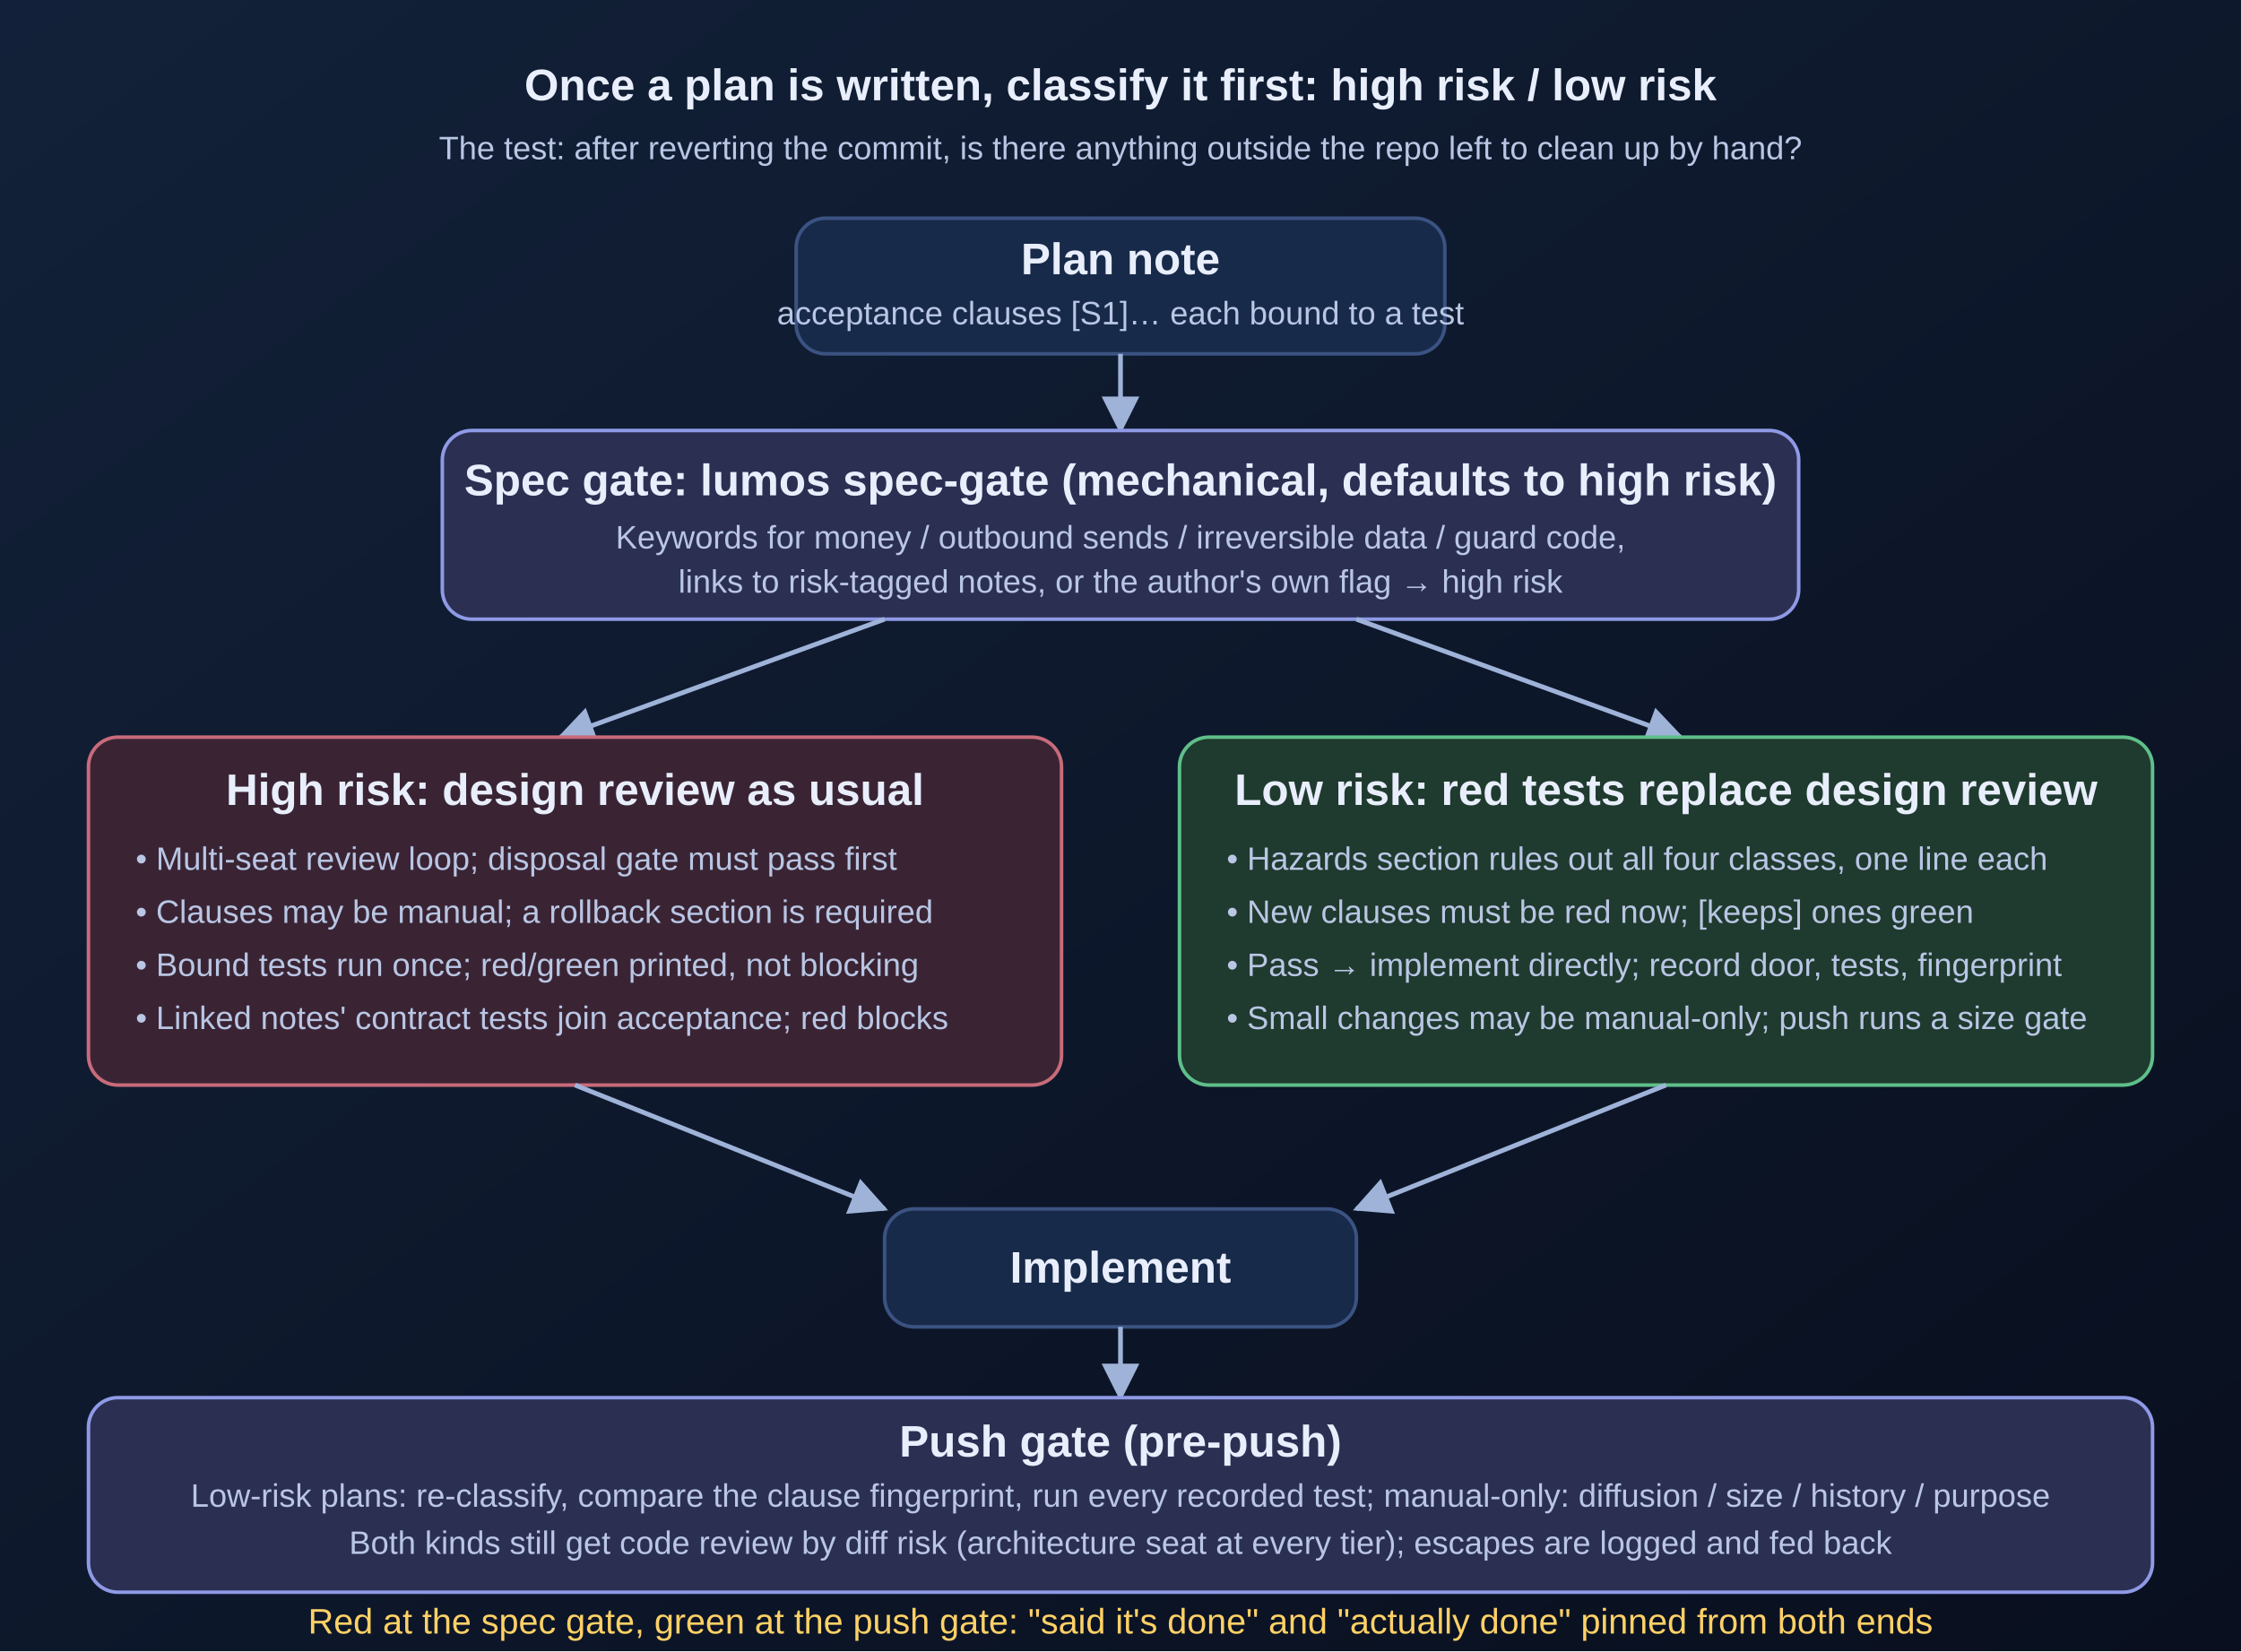
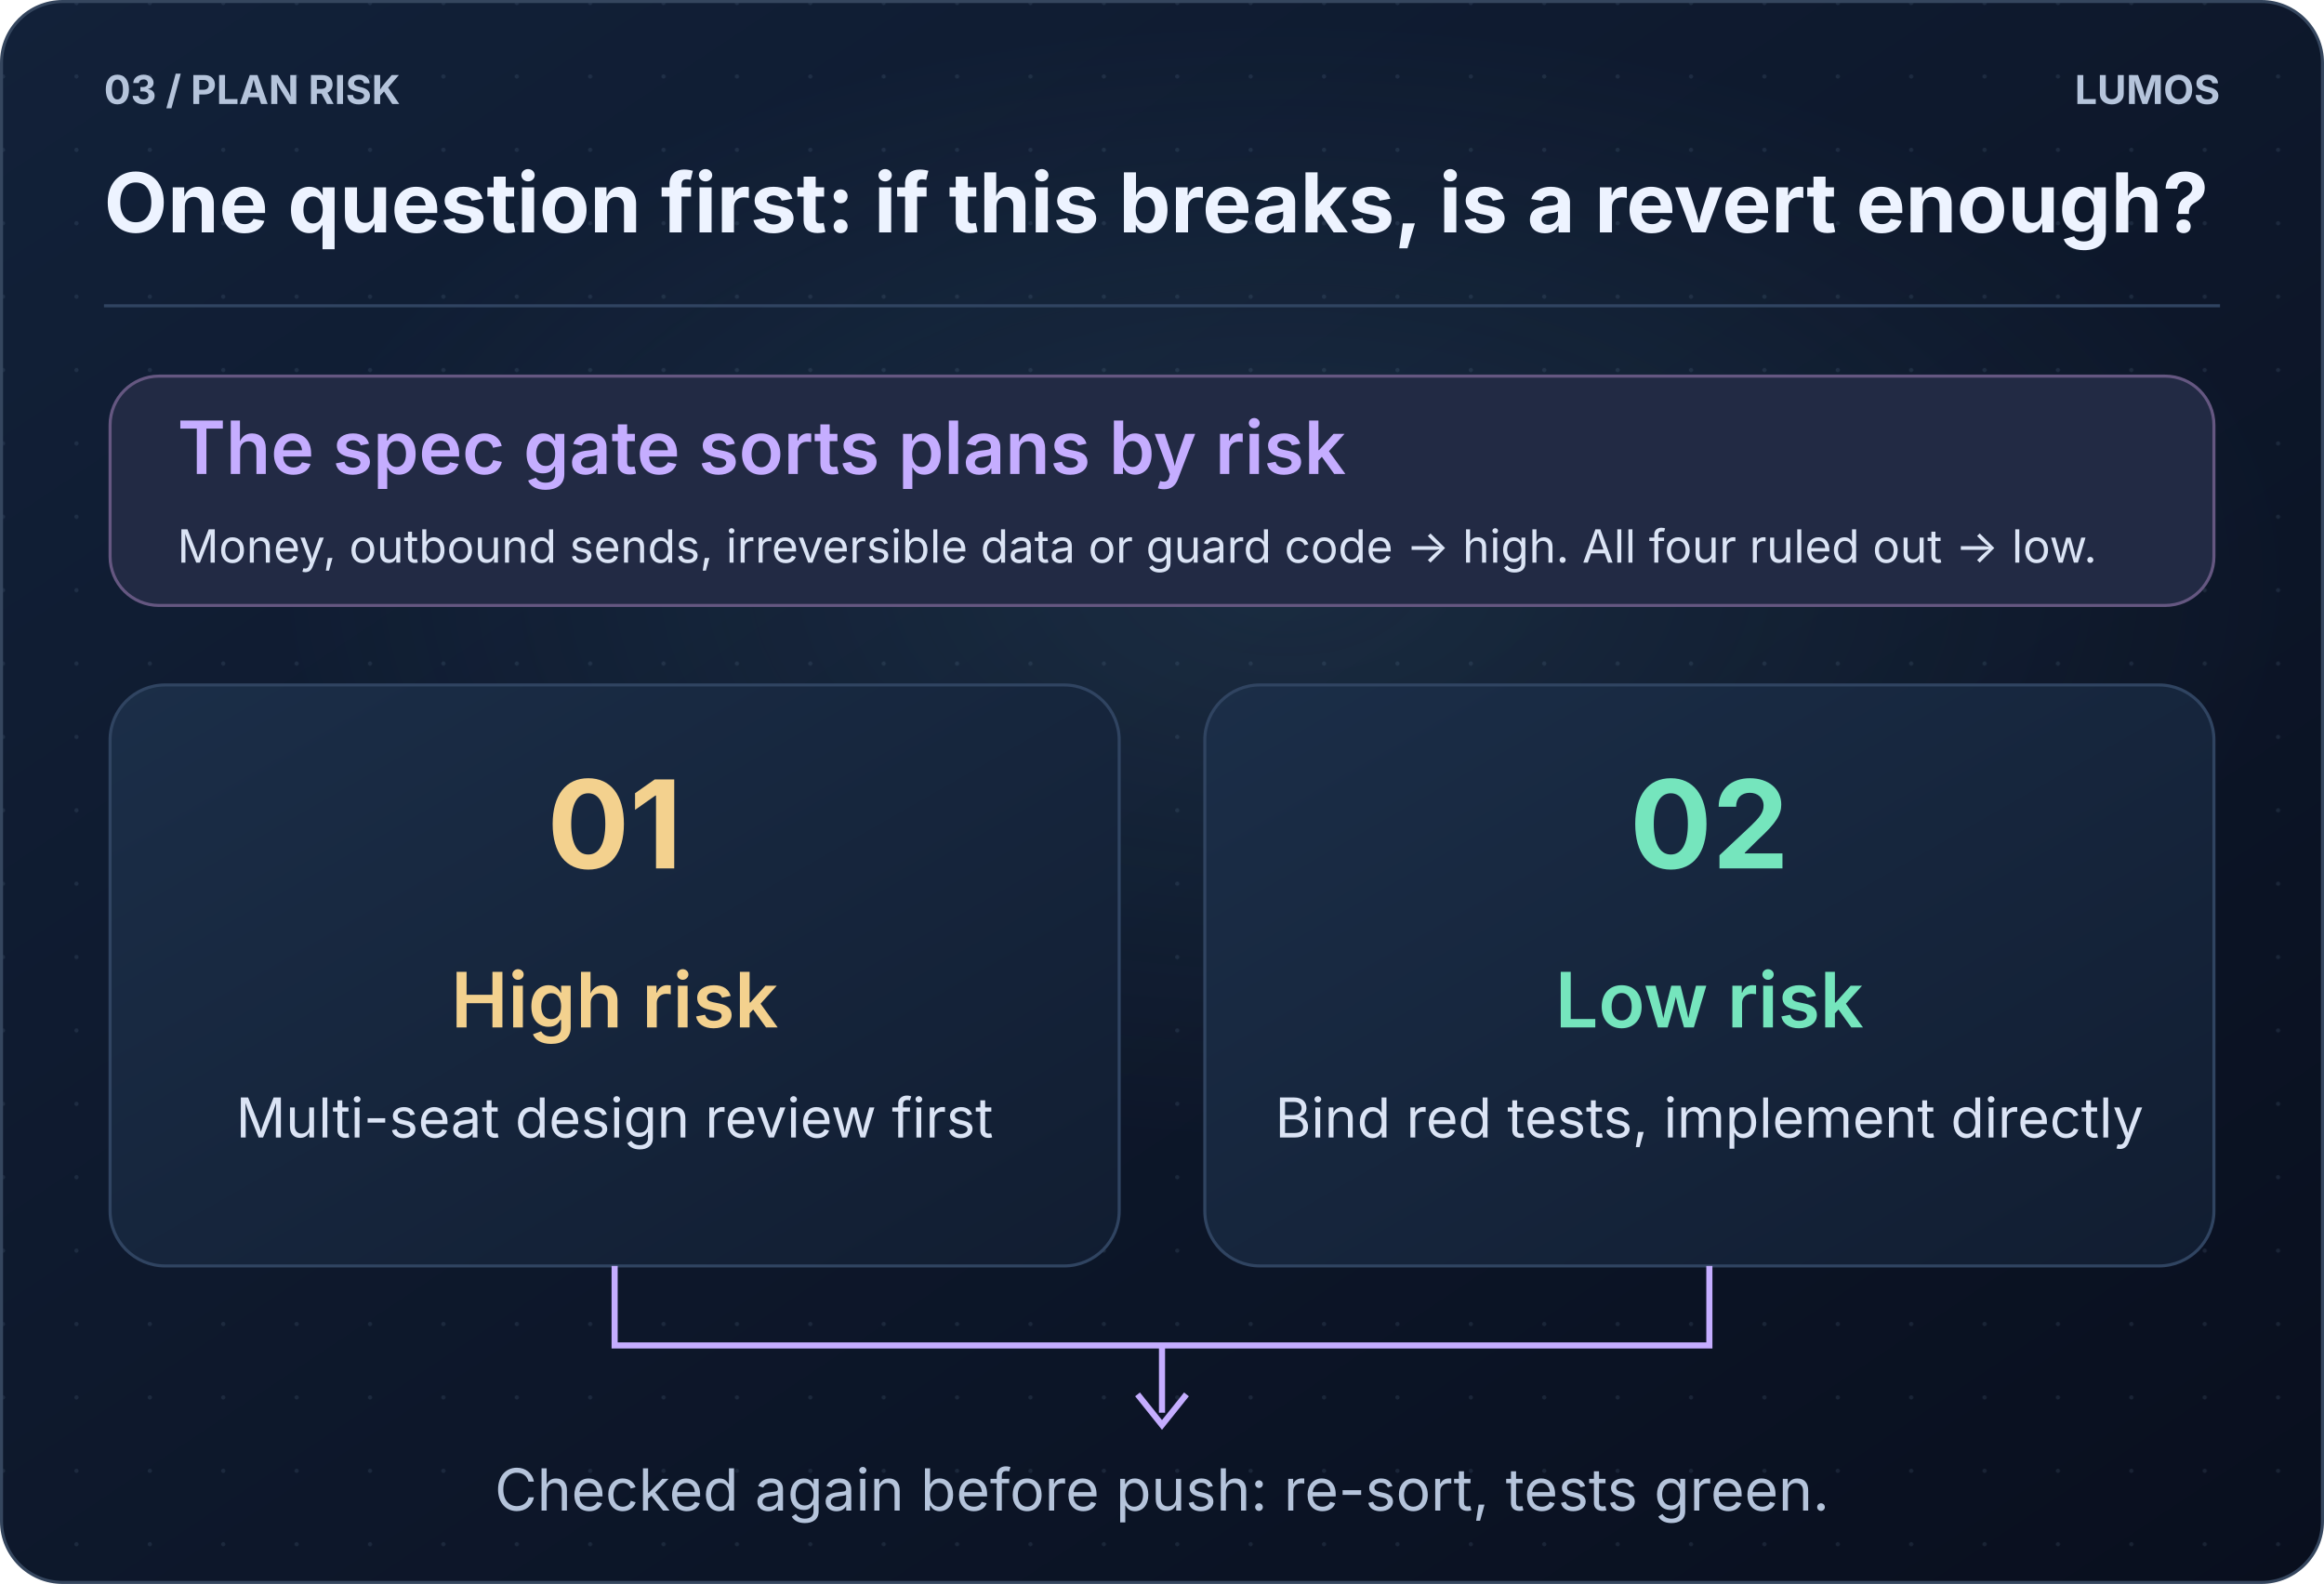
- <svg xmlns="http://www.w3.org/2000/svg" width="760" height="560" viewBox="0 0 760 560" role="img" aria-labelledby="title desc">
+ <svg xmlns="http://www.w3.org/2000/svg" width="760" height="518" viewBox="0 0 760 518" role="img" aria-labelledby="title desc">
  <defs>
    <linearGradient id="bg" x1="0" y1="0" x2="1" y2="1">
      <stop stop-color="#122139" />
      <stop offset="1" stop-color="#090f1e" />
    </linearGradient>
-     <marker id="arrow" viewBox="0 0 10 10" refX="9" refY="5" markerWidth="8" markerHeight="8" orient="auto-start-reverse">
-       <path d="M0,0 L10,5 L0,10 z" fill="#9fb3d9" />
-     </marker>
-     <style>
-     .t{font-family:-apple-system,"Segoe UI","Helvetica Neue",Arial,sans-serif;fill:#e8eefb}
-     .h{font-size:15px;font-weight:600}
-     .s{font-size:11px;fill:#b9c6e4}
-     .k{font-size:12px;fill:#ffd166}
-     .box{fill:#182a4a;stroke:#3b5382;stroke-width:1.2;rx:10}
-     .hi{fill:#3a2434;stroke:#c86b7a}
-     .lo{fill:#1f3a2e;stroke:#5fbf8a}
-     .gate{fill:#2b2f52;stroke:#8f9ae6}
-     .ln{stroke:#9fb3d9;stroke-width:1.6;fill:none;marker-end:url(#arrow)}
-   </style>
+     <linearGradient id="panel" x1="0" y1="0" x2="1" y2="1">
+       <stop stop-color="#1b2e48" />
+       <stop offset="1" stop-color="#111d31" />
+     </linearGradient>
+     <radialGradient id="halo">
+       <stop stop-color="#73b8d7" stop-opacity=".12" />
+       <stop offset="1" stop-color="#73b8d7" stop-opacity="0" />
+     </radialGradient>
+     <pattern id="grid" width="24" height="24" patternUnits="userSpaceOnUse">
+       <circle cx="1" cy="1" r=".7" fill="#718da9" opacity=".15" />
+     </pattern>
  </defs>
-   <rect width="760" height="560" fill="url(#bg)" />
-   <text class="t h" x="380" y="34" text-anchor="middle">Once a plan is written, classify it first: high risk / low risk</text>
-   <text class="t s" x="380" y="54" text-anchor="middle">The test: after reverting the commit, is there anything outside the repo left to clean up by hand?</text>
-   <rect class="box" x="270" y="74" width="220" height="46" />
-   <text class="t h" x="380" y="93" text-anchor="middle">Plan note</text>
-   <text class="t s" x="380" y="110" text-anchor="middle">acceptance clauses [S1]… each bound to a test</text>
-   <path class="ln" d="M380 120 L380 146" />
-   <rect class="box gate" x="150" y="146" width="460" height="64" />
-   <text class="t h" x="380" y="168" text-anchor="middle">Spec gate: lumos spec-gate (mechanical, defaults to high risk)</text>
-   <text class="t s" x="380" y="186" text-anchor="middle">Keywords for money / outbound sends / irreversible data / guard code,</text>
-   <text class="t s" x="380" y="201" text-anchor="middle">links to risk-tagged notes, or the author's own flag → high risk</text>
-   <path class="ln" d="M300 210 L190 250" />
-   <path class="ln" d="M460 210 L570 250" />
-   <rect class="box hi" x="30" y="250" width="330" height="118" />
-   <text class="t h" x="195" y="273" text-anchor="middle">High risk: design review as usual</text>
-   <text class="t s" x="46" y="295">• Multi-seat review loop; disposal gate must pass first</text>
-   <text class="t s" x="46" y="313">• Clauses may be manual; a rollback section is required</text>
-   <text class="t s" x="46" y="331">• Bound tests run once; red/green printed, not blocking</text>
-   <text class="t s" x="46" y="349">• Linked notes' contract tests join acceptance; red blocks</text>
-   <rect class="box lo" x="400" y="250" width="330" height="118" />
-   <text class="t h" x="565" y="273" text-anchor="middle">Low risk: red tests replace design review</text>
-   <text class="t s" x="416" y="295">• Hazards section rules out all four classes, one line each</text>
-   <text class="t s" x="416" y="313">• New clauses must be red now; [keeps] ones green</text>
-   <text class="t s" x="416" y="331">• Pass → implement directly; record door, tests, fingerprint</text>
-   <text class="t s" x="416" y="349">• Small changes may be manual-only; push runs a size gate</text>
-   <path class="ln" d="M195 368 L300 410" />
-   <path class="ln" d="M565 368 L460 410" />
-   <rect class="box" x="300" y="410" width="160" height="40" />
-   <text class="t h" x="380" y="435" text-anchor="middle">Implement</text>
-   <path class="ln" d="M380 450 L380 474" />
-   <rect class="box gate" x="30" y="474" width="700" height="66" />
-   <text class="t h" x="380" y="494" text-anchor="middle">Push gate (pre-push)</text>
-   <text class="t s" x="380" y="511" text-anchor="middle">Low-risk plans: re-classify, compare the clause fingerprint, run every recorded test; manual-only: diffusion / size / history / purpose</text>
-   <text class="t s" x="380" y="527" text-anchor="middle">Both kinds still get code review by diff risk (architecture seat at every tier); escapes are logged and fed back</text>
-   <text class="t k" x="380" y="554" text-anchor="middle">Red at the spec gate, green at the push gate: "said it's done" and "actually done" pinned from both ends</text>
+   <rect x=".5" y=".5" width="759" height="517" rx="20" fill="url(#bg)" stroke="#35465e" />
+   <rect x="1" y="1" width="758" height="516" rx="20" fill="url(#grid)" />
+   <ellipse cx="420" cy="190" rx="335" ry="185" fill="url(#halo)" />
+   <g font-family="Inter, 'Segoe UI', 'Helvetica Neue', system-ui, sans-serif">
+     <text x="34" y="34" font-size="13" fill="#b5c4db" text-anchor="start" font-weight="650">03 / PLAN RISK</text>
+     <text x="726" y="34" font-size="13" fill="#b5c4db" text-anchor="end" font-weight="650">LUMOS</text>
+     <text x="34" y="76" font-size="27" fill="#edf3ff" text-anchor="start" font-weight="650">One question first: if this breaks, is a revert enough?</text>
+     <line x1="34" y1="100" x2="726" y2="100" stroke="#304461" stroke-width="1" />
+     <rect x="36" y="123" width="688" height="75" rx="16" fill="#222a44" stroke="#655781" stroke-width="1" />
+     <text x="58" y="155" font-size="24" fill="#c5adff" text-anchor="start" font-weight="600">The spec gate sorts plans by risk</text>
+     <text x="58" y="184" font-size="15" fill="#dbe4f5" text-anchor="start">Money, outbound sends, irreversible data or guard code → high. All four ruled out → low.</text>
+     <rect x="36" y="224" width="330" height="190" rx="18" fill="url(#panel)" stroke="#304461" />
+     <text x="201" y="284" font-size="40" fill="#f3d18e" text-anchor="middle" font-weight="650">01</text>
+     <text x="201" y="336" font-size="25" fill="#f3d18e" text-anchor="middle" font-weight="600">High risk</text>
+     <text x="201" y="372" fill="#dbe4f5" text-anchor="middle" font-size="18">Multi-seat design review first</text>
+     <rect x="394" y="224" width="330" height="190" rx="18" fill="url(#panel)" stroke="#304461" />
+     <text x="559" y="284" font-size="40" fill="#75e5bd" text-anchor="middle" font-weight="650">02</text>
+     <text x="559" y="336" font-size="25" fill="#75e5bd" text-anchor="middle" font-weight="600">Low risk</text>
+     <text x="559" y="372" fill="#dbe4f5" text-anchor="middle" font-size="18">Bind red tests, implement directly</text>
+     <path d="M201 414 V440 H559 V414 M380 440 V462" fill="none" stroke="#c5adff" stroke-width="2" />
+     <path d="M372 456 L380 466 L388 456" fill="none" stroke="#c5adff" stroke-width="2" />
+     <text x="380" y="494" fill="#b5c4db" text-anchor="middle" font-size="19">Checked again before push: re-sort, tests green.</text>
+   </g>
</svg>
